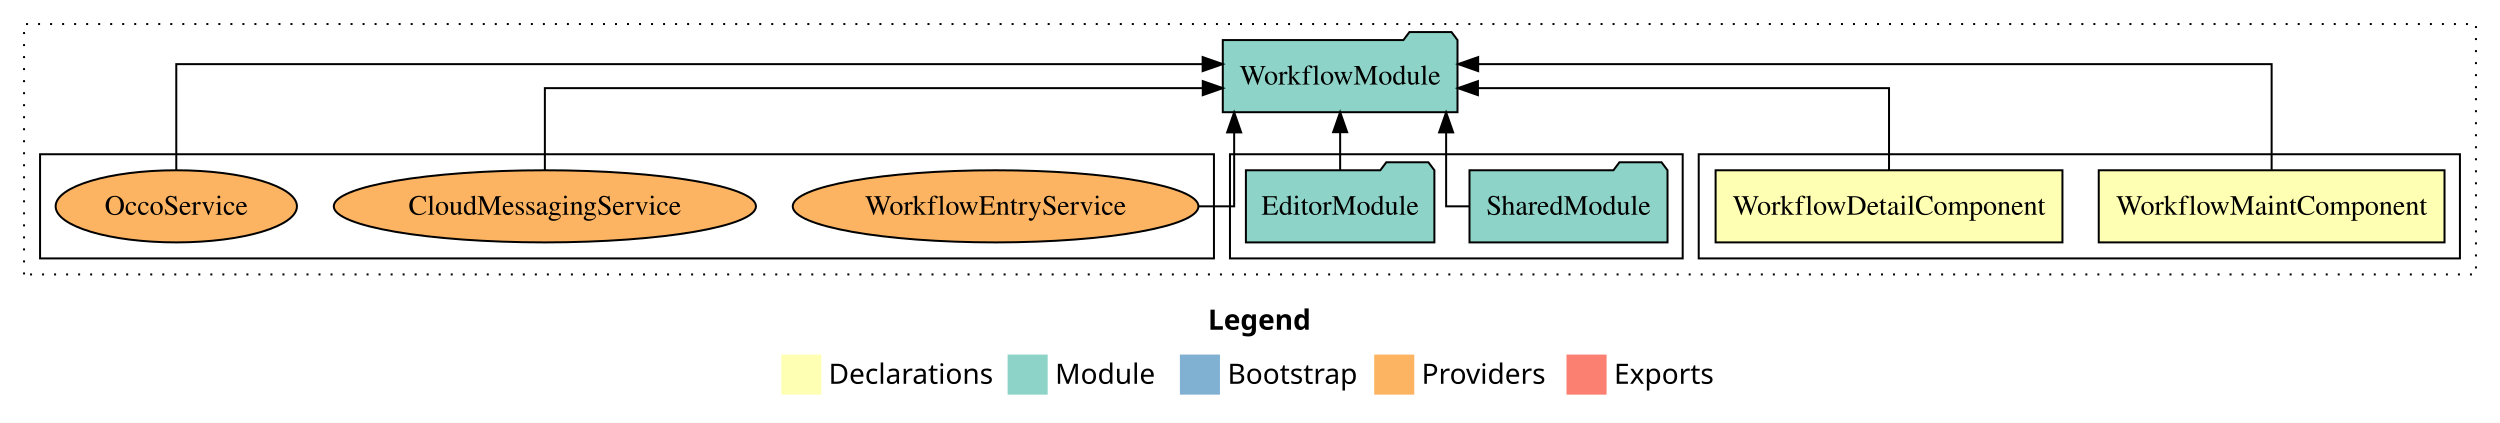
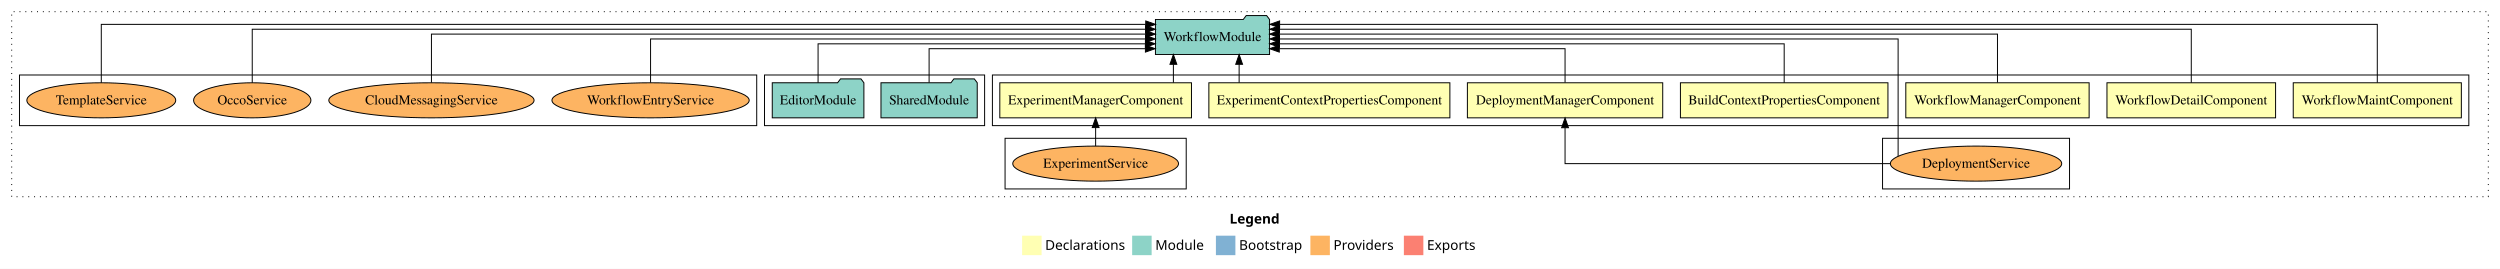
- <svg xmlns="http://www.w3.org/2000/svg" width="1248pt" height="211pt" viewBox="0.00 0.00 1248.00 211.00">
-   <g id="graph0" class="graph" transform="scale(1 1) rotate(0) translate(4 207)">
-     <polygon fill="#ffffff" stroke="transparent" points="-4,4 -4,-207 1244,-207 1244,4 -4,4" />
-     <text text-anchor="start" x="599.009" y="-42.4" font-family="sans-serif" font-weight="bold" font-size="14.00" fill="#000000">Legend</text>
-     <polygon fill="#ffffb3" stroke="transparent" points="386,-10 386,-30 406,-30 406,-10 386,-10" />
-     <text text-anchor="start" x="409.629" y="-15.4" font-family="sans-serif" font-size="14.00" fill="#000000">  Declarations</text>
-     <polygon fill="#8dd3c7" stroke="transparent" points="499,-10 499,-30 519,-30 519,-10 499,-10" />
-     <text text-anchor="start" x="522.725" y="-15.4" font-family="sans-serif" font-size="14.00" fill="#000000">  Module</text>
-     <polygon fill="#80b1d3" stroke="transparent" points="585,-10 585,-30 605,-30 605,-10 585,-10" />
-     <text text-anchor="start" x="608.781" y="-15.4" font-family="sans-serif" font-size="14.00" fill="#000000">  Bootstrap</text>
-     <polygon fill="#fdb462" stroke="transparent" points="682,-10 682,-30 702,-30 702,-10 682,-10" />
-     <text text-anchor="start" x="705.673" y="-15.4" font-family="sans-serif" font-size="14.00" fill="#000000">  Providers</text>
-     <polygon fill="#fb8072" stroke="transparent" points="778,-10 778,-30 798,-30 798,-10 778,-10" />
-     <text text-anchor="start" x="801.726" y="-15.4" font-family="sans-serif" font-size="14.00" fill="#000000">  Exports</text>
+ <svg xmlns="http://www.w3.org/2000/svg" width="2567pt" height="276pt" viewBox="0.00 0.00 2567.00 276.00">
+   <g id="graph0" class="graph" transform="scale(1 1) rotate(0) translate(4 272)">
+     <polygon fill="#ffffff" stroke="transparent" points="-4,4 -4,-272 2563,-272 2563,4 -4,4" />
+     <text text-anchor="start" x="1258.509" y="-42.4" font-family="sans-serif" font-weight="bold" font-size="14.00" fill="#000000">Legend</text>
+     <polygon fill="#ffffb3" stroke="transparent" points="1045.5,-10 1045.5,-30 1065.5,-30 1065.5,-10 1045.5,-10" />
+     <text text-anchor="start" x="1069.129" y="-15.4" font-family="sans-serif" font-size="14.00" fill="#000000">  Declarations</text>
+     <polygon fill="#8dd3c7" stroke="transparent" points="1158.5,-10 1158.5,-30 1178.5,-30 1178.5,-10 1158.5,-10" />
+     <text text-anchor="start" x="1182.225" y="-15.4" font-family="sans-serif" font-size="14.00" fill="#000000">  Module</text>
+     <polygon fill="#80b1d3" stroke="transparent" points="1244.5,-10 1244.5,-30 1264.5,-30 1264.5,-10 1244.5,-10" />
+     <text text-anchor="start" x="1268.281" y="-15.4" font-family="sans-serif" font-size="14.00" fill="#000000">  Bootstrap</text>
+     <polygon fill="#fdb462" stroke="transparent" points="1341.5,-10 1341.5,-30 1361.5,-30 1361.5,-10 1341.5,-10" />
+     <text text-anchor="start" x="1365.173" y="-15.4" font-family="sans-serif" font-size="14.00" fill="#000000">  Providers</text>
+     <polygon fill="#fb8072" stroke="transparent" points="1437.5,-10 1437.5,-30 1457.5,-30 1457.5,-10 1437.5,-10" />
+     <text text-anchor="start" x="1461.226" y="-15.4" font-family="sans-serif" font-size="14.00" fill="#000000">  Exports</text>
    <g id="clust1" class="cluster">
-       <polygon fill="none" stroke="#000000" stroke-dasharray="1,5" points="8,-70 8,-195 1232,-195 1232,-70 8,-70" />
+       <polygon fill="none" stroke="#000000" stroke-dasharray="1,5" points="8,-70 8,-260 2551,-260 2551,-70 8,-70" />
    </g>
    <g id="clust2" class="cluster">
-       <polygon fill="none" stroke="#000000" points="844,-78 844,-130 1224,-130 1224,-78 844,-78" />
+       <polygon fill="none" stroke="#000000" points="1015,-143 1015,-195 2531,-195 2531,-143 1015,-143" />
    </g>
-     <g id="clust5" class="cluster">
-       <polygon fill="none" stroke="#000000" points="610,-78 610,-130 836,-130 836,-78 610,-78" />
+     <g id="clust7" class="cluster">
+       <polygon fill="none" stroke="#000000" points="1929,-78 1929,-130 2121,-130 2121,-78 1929,-78" />
    </g>
-     <g id="clust8" class="cluster">
-       <polygon fill="none" stroke="#000000" points="16,-78 16,-130 602,-130 602,-78 16,-78" />
+     <g id="clust9" class="cluster">
+       <polygon fill="none" stroke="#000000" points="1028,-78 1028,-130 1214,-130 1214,-78 1028,-78" />
+     </g>
+     <g id="clust10" class="cluster">
+       <polygon fill="none" stroke="#000000" points="781,-143 781,-195 1007,-195 1007,-143 781,-143" />
+     </g>
+     <g id="clust13" class="cluster">
+       <polygon fill="none" stroke="#000000" points="16,-143 16,-195 773,-195 773,-143 16,-143" />
    </g>
    <g id="node1" class="node">
-       <polygon fill="#ffffb3" stroke="#000000" points="1216.306,-122 1043.694,-122 1043.694,-86 1216.306,-86 1216.306,-122" />
-       <text text-anchor="middle" x="1130" y="-99.8" font-family="Times,serif" font-size="14.00" fill="#000000">WorkflowMaintComponent</text>
+       <polygon fill="#ffffb3" stroke="#000000" points="2523.306,-187 2350.694,-187 2350.694,-151 2523.306,-151 2523.306,-187" />
+       <text text-anchor="middle" x="2437" y="-164.8" font-family="Times,serif" font-size="14.00" fill="#000000">WorkflowMaintComponent</text>
+     </g>
+     <g id="node8" class="node">
+       <polygon fill="#8dd3c7" stroke="#000000" points="1299.583,-252 1296.583,-256 1275.583,-256 1272.583,-252 1182.417,-252 1182.417,-216 1299.583,-216 1299.583,-252" />
+       <text text-anchor="middle" x="1241" y="-229.8" font-family="Times,serif" font-size="14.00" fill="#000000">WorkflowModule</text>
+     </g>
+     <g id="edge1" class="edge">
+       <path fill="none" stroke="#000000" d="M2437,-187.091C2437,-210.133 2437,-247 2437,-247 2437,-247 1309.902,-247 1309.902,-247" />
+       <polygon fill="#000000" stroke="#000000" points="1309.902,-243.5 1299.902,-247 1309.902,-250.5 1309.902,-243.5" />
+     </g>
+     <g id="node2" class="node">
+       <polygon fill="#ffffb3" stroke="#000000" points="2332.573,-187 2159.427,-187 2159.427,-151 2332.573,-151 2332.573,-187" />
+       <text text-anchor="middle" x="2246" y="-164.8" font-family="Times,serif" font-size="14.00" fill="#000000">WorkflowDetailComponent</text>
+     </g>
+     <g id="edge2" class="edge">
+       <path fill="none" stroke="#000000" d="M2246,-187.045C2246,-208.662 2246,-242 2246,-242 2246,-242 1309.746,-242 1309.746,-242" />
+       <polygon fill="#000000" stroke="#000000" points="1309.746,-238.5 1299.746,-242 1309.746,-245.5 1309.746,-238.5" />
    </g>
    <g id="node3" class="node">
-       <polygon fill="#8dd3c7" stroke="#000000" points="723.583,-187 720.583,-191 699.583,-191 696.583,-187 606.417,-187 606.417,-151 723.583,-151 723.583,-187" />
-       <text text-anchor="middle" x="665" y="-164.8" font-family="Times,serif" font-size="14.00" fill="#000000">WorkflowModule</text>
+       <polygon fill="#ffffb3" stroke="#000000" points="2141.115,-187 1952.885,-187 1952.885,-151 2141.115,-151 2141.115,-187" />
+       <text text-anchor="middle" x="2047" y="-164.8" font-family="Times,serif" font-size="14.00" fill="#000000">WorkflowManagerComponent</text>
    </g>
-     <g id="edge1" class="edge">
-       <path fill="none" stroke="#000000" d="M1130,-122.284C1130,-143.321 1130,-175 1130,-175 1130,-175 733.893,-175 733.893,-175" />
-       <polygon fill="#000000" stroke="#000000" points="733.893,-171.5 723.893,-175 733.893,-178.5 733.893,-171.5" />
-     </g>
-     <g id="node2" class="node">
-       <polygon fill="#ffffb3" stroke="#000000" points="1025.573,-122 852.427,-122 852.427,-86 1025.573,-86 1025.573,-122" />
-       <text text-anchor="middle" x="939" y="-99.8" font-family="Times,serif" font-size="14.00" fill="#000000">WorkflowDetailComponent</text>
-     </g>
-     <g id="edge2" class="edge">
-       <path fill="none" stroke="#000000" d="M939,-122.022C939,-139.373 939,-163 939,-163 939,-163 733.78,-163 733.78,-163" />
-       <polygon fill="#000000" stroke="#000000" points="733.78,-159.5 723.78,-163 733.78,-166.5 733.78,-159.5" />
+     <g id="edge3" class="edge">
+       <path fill="none" stroke="#000000" d="M2047,-187.223C2047,-207.365 2047,-237 2047,-237 2047,-237 1309.615,-237 1309.615,-237" />
+       <polygon fill="#000000" stroke="#000000" points="1309.615,-233.5 1299.615,-237 1309.615,-240.5 1309.615,-233.5" />
    </g>
    <g id="node4" class="node">
-       <polygon fill="#8dd3c7" stroke="#000000" points="828.423,-122 825.423,-126 804.423,-126 801.423,-122 729.577,-122 729.577,-86 828.423,-86 828.423,-122" />
-       <text text-anchor="middle" x="779" y="-99.8" font-family="Times,serif" font-size="14.00" fill="#000000">SharedModule</text>
+       <polygon fill="#ffffb3" stroke="#000000" points="1934.542,-187 1721.458,-187 1721.458,-151 1934.542,-151 1934.542,-187" />
+       <text text-anchor="middle" x="1828" y="-164.8" font-family="Times,serif" font-size="14.00" fill="#000000">BuildContextPropertiesComponent</text>
    </g>
-     <g id="edge3" class="edge">
-       <path fill="none" stroke="#000000" d="M729.686,-104C722.739,-104 717.907,-104 717.907,-104 717.907,-104 717.907,-140.894 717.907,-140.894" />
-       <polygon fill="#000000" stroke="#000000" points="714.407,-140.894 717.907,-150.894 721.407,-140.894 714.407,-140.894" />
+     <g id="edge4" class="edge">
+       <path fill="none" stroke="#000000" d="M1828,-187.034C1828,-204.06 1828,-227 1828,-227 1828,-227 1309.7,-227 1309.7,-227" />
+       <polygon fill="#000000" stroke="#000000" points="1309.7,-223.5 1299.7,-227 1309.7,-230.5 1309.7,-223.5" />
    </g>
    <g id="node5" class="node">
-       <polygon fill="#8dd3c7" stroke="#000000" points="712.045,-122 709.045,-126 688.045,-126 685.045,-122 617.955,-122 617.955,-86 712.045,-86 712.045,-122" />
-       <text text-anchor="middle" x="665" y="-99.8" font-family="Times,serif" font-size="14.00" fill="#000000">EditorModule</text>
+       <polygon fill="#ffffb3" stroke="#000000" points="1703.289,-187 1502.711,-187 1502.711,-151 1703.289,-151 1703.289,-187" />
+       <text text-anchor="middle" x="1603" y="-164.8" font-family="Times,serif" font-size="14.00" fill="#000000">DeploymentManagerComponent</text>
    </g>
-     <g id="edge4" class="edge">
-       <path fill="none" stroke="#000000" d="M665,-122.106C665,-122.106 665,-140.991 665,-140.991" />
-       <polygon fill="#000000" stroke="#000000" points="661.5,-140.991 665,-150.991 668.5,-140.991 661.5,-140.991" />
+     <g id="edge5" class="edge">
+       <path fill="none" stroke="#000000" d="M1603,-187.24C1603,-202.571 1603,-222 1603,-222 1603,-222 1309.564,-222 1309.564,-222" />
+       <polygon fill="#000000" stroke="#000000" points="1309.564,-218.5 1299.564,-222 1309.564,-225.5 1309.564,-218.5" />
    </g>
    <g id="node6" class="node">
-       <ellipse fill="#fdb462" stroke="#000000" cx="493" cy="-104" rx="101.264" ry="18" />
-       <text text-anchor="middle" x="493" y="-99.8" font-family="Times,serif" font-size="14.00" fill="#000000">WorkflowEntryService</text>
+       <polygon fill="#ffffb3" stroke="#000000" points="1484.738,-187 1237.262,-187 1237.262,-151 1484.738,-151 1484.738,-187" />
+       <text text-anchor="middle" x="1361" y="-164.8" font-family="Times,serif" font-size="14.00" fill="#000000">ExperimentContextPropertiesComponent</text>
    </g>
-     <g id="edge5" class="edge">
-       <path fill="none" stroke="#000000" d="M594.264,-104C604.995,-104 612.093,-104 612.093,-104 612.093,-104 612.093,-140.894 612.093,-140.894" />
-       <polygon fill="#000000" stroke="#000000" points="608.593,-140.894 612.093,-150.894 615.593,-140.894 608.593,-140.894" />
+     <g id="edge7" class="edge">
+       <path fill="none" stroke="#000000" d="M1268.336,-187.106C1268.336,-187.106 1268.336,-205.991 1268.336,-205.991" />
+       <polygon fill="#000000" stroke="#000000" points="1264.836,-205.991 1268.336,-215.991 1271.836,-205.991 1264.836,-205.991" />
    </g>
    <g id="node7" class="node">
-       <ellipse fill="#fdb462" stroke="#000000" cx="268" cy="-104" rx="105.378" ry="18" />
-       <text text-anchor="middle" x="268" y="-99.8" font-family="Times,serif" font-size="14.00" fill="#000000">CloudMessagingService</text>
+       <polygon fill="#ffffb3" stroke="#000000" points="1219.396,-187 1022.604,-187 1022.604,-151 1219.396,-151 1219.396,-187" />
+       <text text-anchor="middle" x="1121" y="-164.8" font-family="Times,serif" font-size="14.00" fill="#000000">ExperimentManagerComponent</text>
+     </g>
+     <g id="edge8" class="edge">
+       <path fill="none" stroke="#000000" d="M1200.828,-187.106C1200.828,-187.106 1200.828,-205.991 1200.828,-205.991" />
+       <polygon fill="#000000" stroke="#000000" points="1197.328,-205.991 1200.828,-215.991 1204.328,-205.991 1197.328,-205.991" />
+     </g>
+     <g id="node9" class="node">
+       <ellipse fill="#fdb462" stroke="#000000" cx="2025" cy="-104" rx="87.961" ry="18" />
+       <text text-anchor="middle" x="2025" y="-99.8" font-family="Times,serif" font-size="14.00" fill="#000000">DeploymentService</text>
    </g>
    <g id="edge6" class="edge">
-       <path fill="none" stroke="#000000" d="M268,-122.022C268,-139.373 268,-163 268,-163 268,-163 596.421,-163 596.421,-163" />
-       <polygon fill="#000000" stroke="#000000" points="596.421,-166.5 606.421,-163 596.421,-159.5 596.421,-166.5" />
+       <path fill="none" stroke="#000000" d="M1937.049,-104C1813.373,-104 1603,-104 1603,-104 1603,-104 1603,-140.894 1603,-140.894" />
+       <polygon fill="#000000" stroke="#000000" points="1599.5,-140.894 1603,-150.894 1606.5,-140.894 1599.5,-140.894" />
    </g>
-     <g id="node8" class="node">
-       <ellipse fill="#fdb462" stroke="#000000" cx="84" cy="-104" rx="60.231" ry="18" />
-       <text text-anchor="middle" x="84" y="-99.8" font-family="Times,serif" font-size="14.00" fill="#000000">OccoService</text>
+     <g id="edge16" class="edge">
+       <path fill="none" stroke="#000000" d="M1944.981,-111.624C1944.981,-139.18 1944.981,-232 1944.981,-232 1944.981,-232 1309.81,-232 1309.81,-232" />
+       <polygon fill="#000000" stroke="#000000" points="1309.81,-228.5 1299.81,-232 1309.81,-235.5 1309.81,-228.5" />
    </g>
-     <g id="edge7" class="edge">
-       <path fill="none" stroke="#000000" d="M84,-122.284C84,-143.321 84,-175 84,-175 84,-175 596.363,-175 596.363,-175" />
-       <polygon fill="#000000" stroke="#000000" points="596.363,-178.5 606.363,-175 596.362,-171.5 596.363,-178.5" />
+     <g id="node10" class="node">
+       <ellipse fill="#fdb462" stroke="#000000" cx="1121" cy="-104" rx="85.089" ry="18" />
+       <text text-anchor="middle" x="1121" y="-99.8" font-family="Times,serif" font-size="14.00" fill="#000000">ExperimentService</text>
+     </g>
+     <g id="edge9" class="edge">
+       <path fill="none" stroke="#000000" d="M1121,-122.106C1121,-122.106 1121,-140.991 1121,-140.991" />
+       <polygon fill="#000000" stroke="#000000" points="1117.5,-140.991 1121,-150.991 1124.5,-140.991 1117.5,-140.991" />
+     </g>
+     <g id="node11" class="node">
+       <polygon fill="#8dd3c7" stroke="#000000" points="999.423,-187 996.423,-191 975.423,-191 972.423,-187 900.577,-187 900.577,-151 999.423,-151 999.423,-187" />
+       <text text-anchor="middle" x="950" y="-164.8" font-family="Times,serif" font-size="14.00" fill="#000000">SharedModule</text>
+     </g>
+     <g id="edge10" class="edge">
+       <path fill="none" stroke="#000000" d="M950,-187.24C950,-202.571 950,-222 950,-222 950,-222 1172.112,-222 1172.112,-222" />
+       <polygon fill="#000000" stroke="#000000" points="1172.112,-225.5 1182.112,-222 1172.112,-218.5 1172.112,-225.5" />
+     </g>
+     <g id="node12" class="node">
+       <polygon fill="#8dd3c7" stroke="#000000" points="883.045,-187 880.045,-191 859.045,-191 856.045,-187 788.955,-187 788.955,-151 883.045,-151 883.045,-187" />
+       <text text-anchor="middle" x="836" y="-164.8" font-family="Times,serif" font-size="14.00" fill="#000000">EditorModule</text>
+     </g>
+     <g id="edge11" class="edge">
+       <path fill="none" stroke="#000000" d="M836,-187.034C836,-204.06 836,-227 836,-227 836,-227 1172.11,-227 1172.11,-227" />
+       <polygon fill="#000000" stroke="#000000" points="1172.11,-230.5 1182.11,-227 1172.11,-223.5 1172.11,-230.5" />
+     </g>
+     <g id="node13" class="node">
+       <ellipse fill="#fdb462" stroke="#000000" cx="664" cy="-169" rx="101.264" ry="18" />
+       <text text-anchor="middle" x="664" y="-164.8" font-family="Times,serif" font-size="14.00" fill="#000000">WorkflowEntryService</text>
+     </g>
+     <g id="edge12" class="edge">
+       <path fill="none" stroke="#000000" d="M664,-187.222C664,-205.828 664,-232 664,-232 664,-232 1172.231,-232 1172.231,-232" />
+       <polygon fill="#000000" stroke="#000000" points="1172.231,-235.5 1182.231,-232 1172.231,-228.5 1172.231,-235.5" />
+     </g>
+     <g id="node14" class="node">
+       <ellipse fill="#fdb462" stroke="#000000" cx="439" cy="-169" rx="105.378" ry="18" />
+       <text text-anchor="middle" x="439" y="-164.8" font-family="Times,serif" font-size="14.00" fill="#000000">CloudMessagingService</text>
+     </g>
+     <g id="edge13" class="edge">
+       <path fill="none" stroke="#000000" d="M439,-187.223C439,-207.365 439,-237 439,-237 439,-237 1172.352,-237 1172.352,-237" />
+       <polygon fill="#000000" stroke="#000000" points="1172.352,-240.5 1182.352,-237 1172.352,-233.5 1172.352,-240.5" />
+     </g>
+     <g id="node15" class="node">
+       <ellipse fill="#fdb462" stroke="#000000" cx="255" cy="-169" rx="60.231" ry="18" />
+       <text text-anchor="middle" x="255" y="-164.8" font-family="Times,serif" font-size="14.00" fill="#000000">OccoService</text>
+     </g>
+     <g id="edge14" class="edge">
+       <path fill="none" stroke="#000000" d="M255,-187.045C255,-208.662 255,-242 255,-242 255,-242 1172.274,-242 1172.274,-242" />
+       <polygon fill="#000000" stroke="#000000" points="1172.274,-245.5 1182.274,-242 1172.274,-238.5 1172.274,-245.5" />
+     </g>
+     <g id="node16" class="node">
+       <ellipse fill="#fdb462" stroke="#000000" cx="100" cy="-169" rx="76.419" ry="18" />
+       <text text-anchor="middle" x="100" y="-164.8" font-family="Times,serif" font-size="14.00" fill="#000000">TemplateService</text>
+     </g>
+     <g id="edge15" class="edge">
+       <path fill="none" stroke="#000000" d="M100,-187.091C100,-210.133 100,-247 100,-247 100,-247 1172.454,-247 1172.454,-247" />
+       <polygon fill="#000000" stroke="#000000" points="1172.454,-250.5 1182.454,-247 1172.454,-243.5 1172.454,-250.5" />
    </g>
  </g>
</svg>
